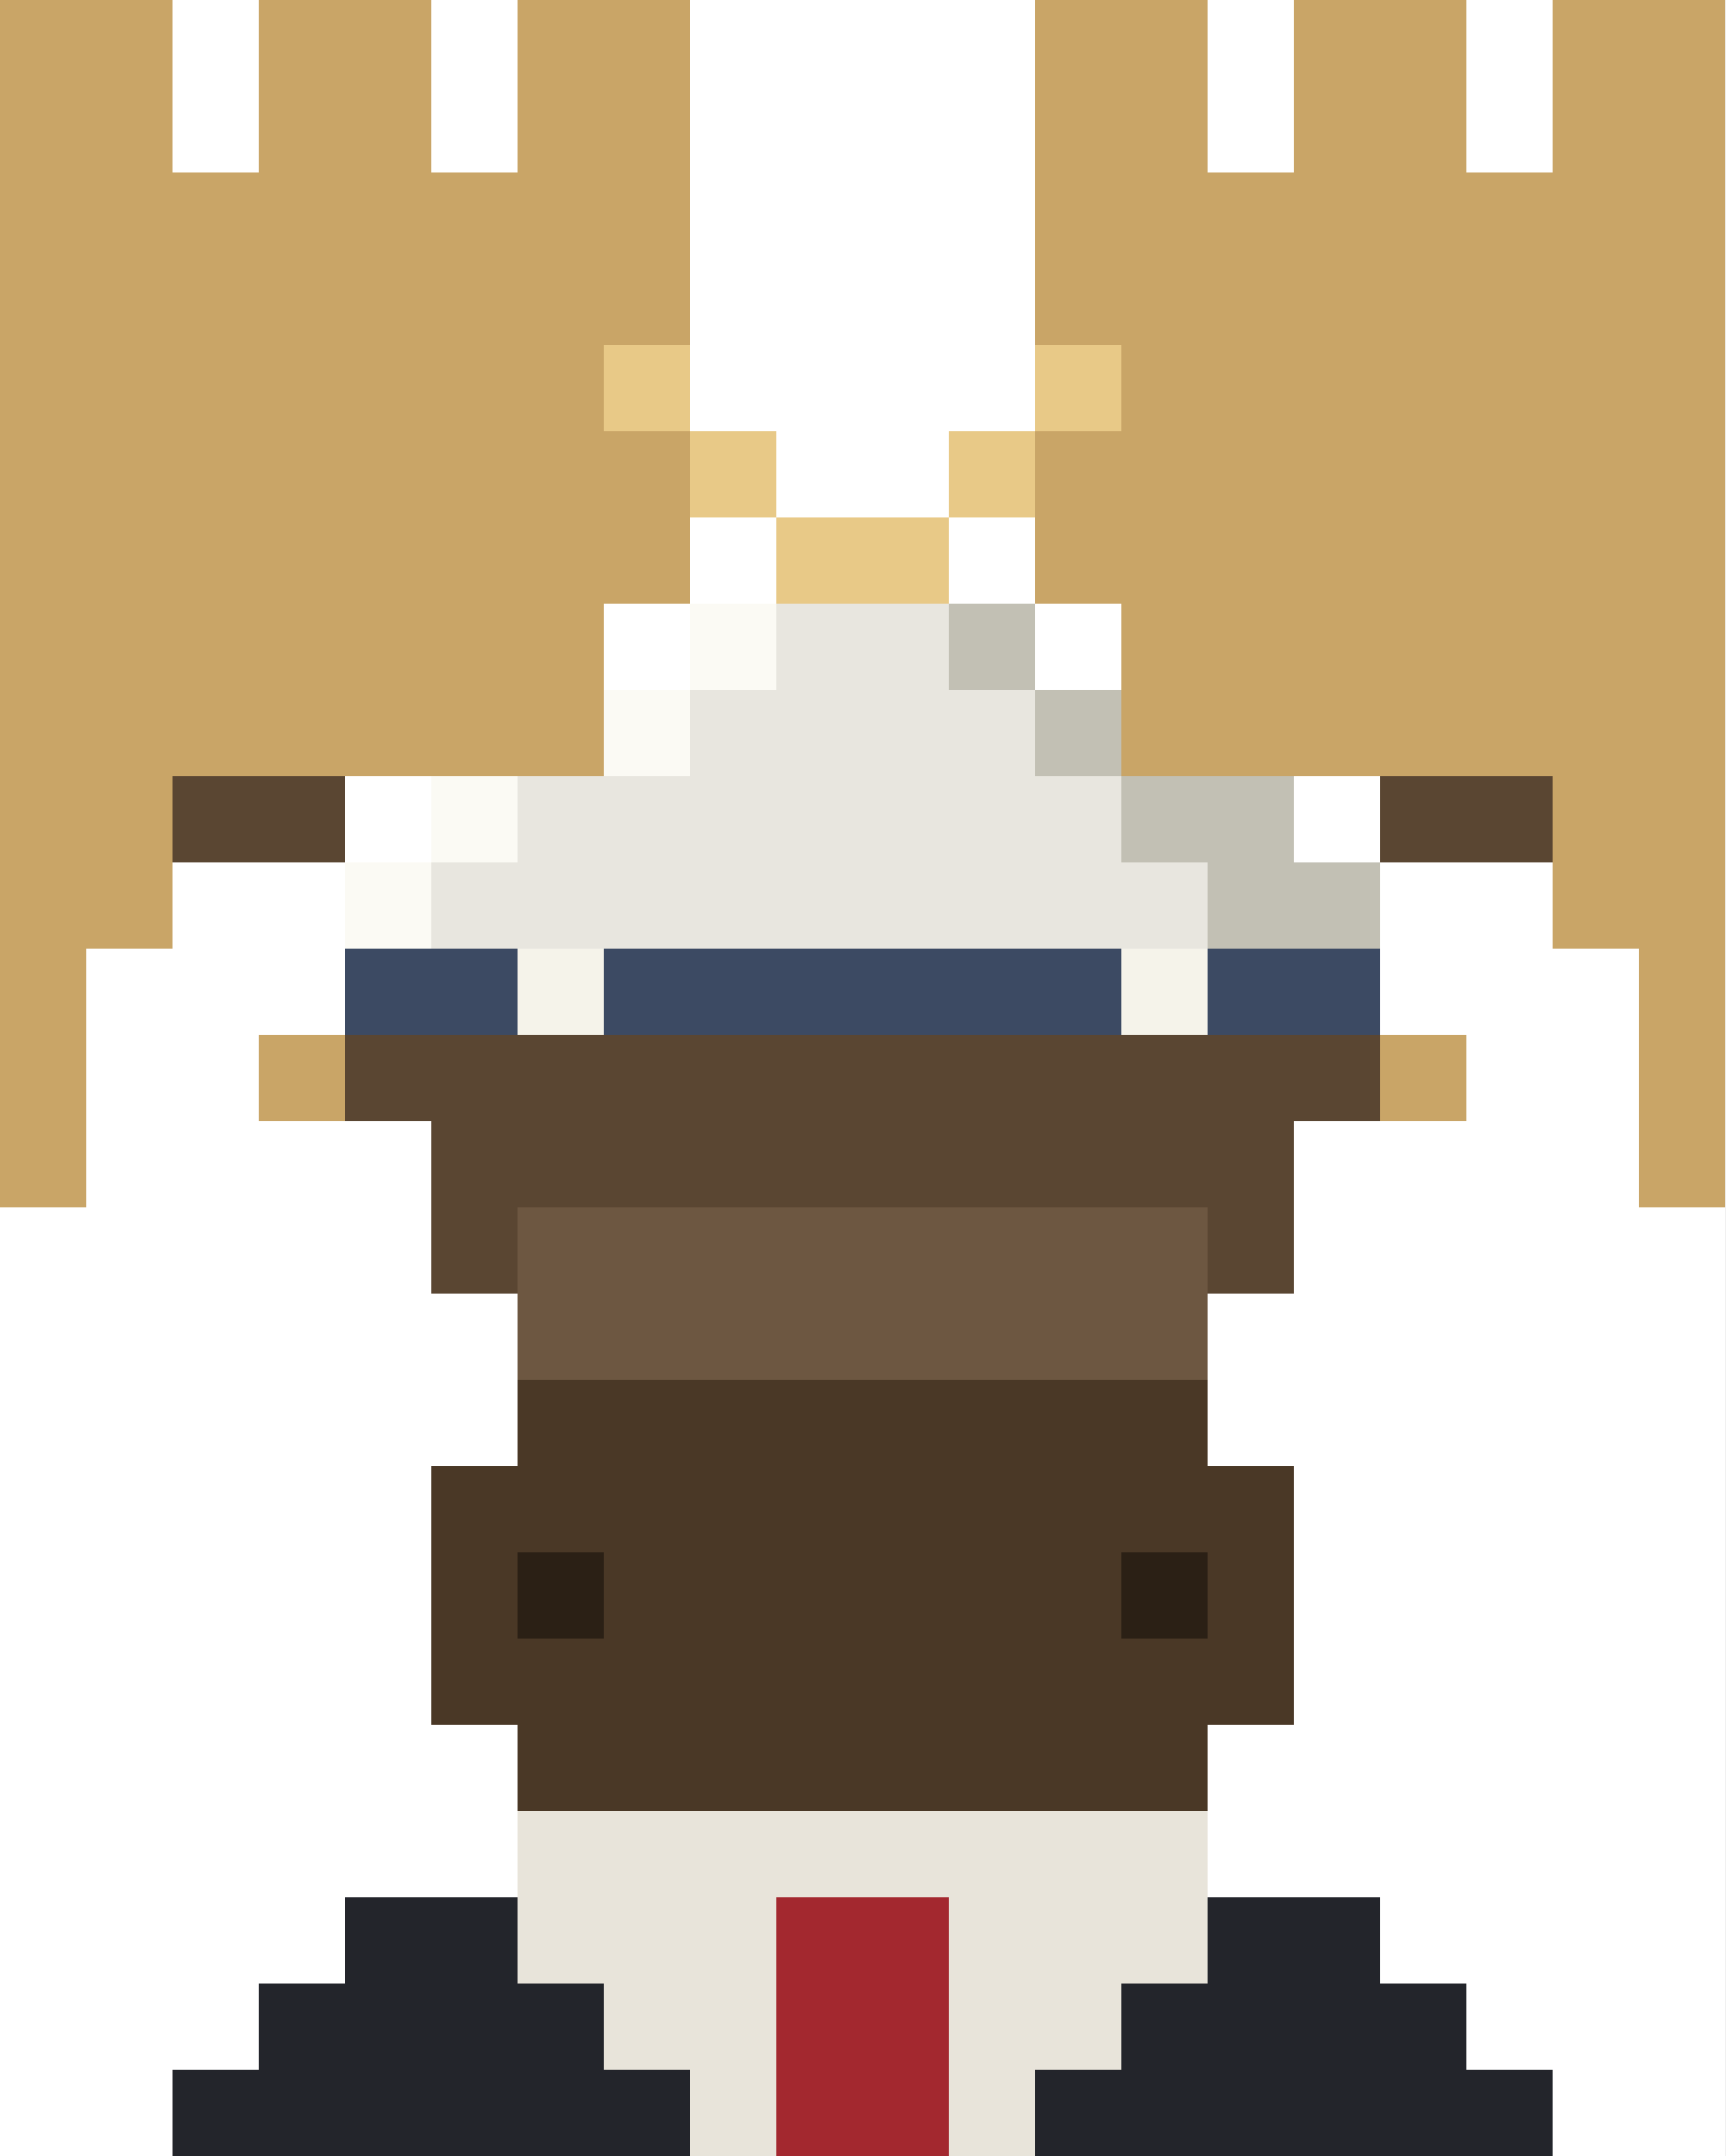
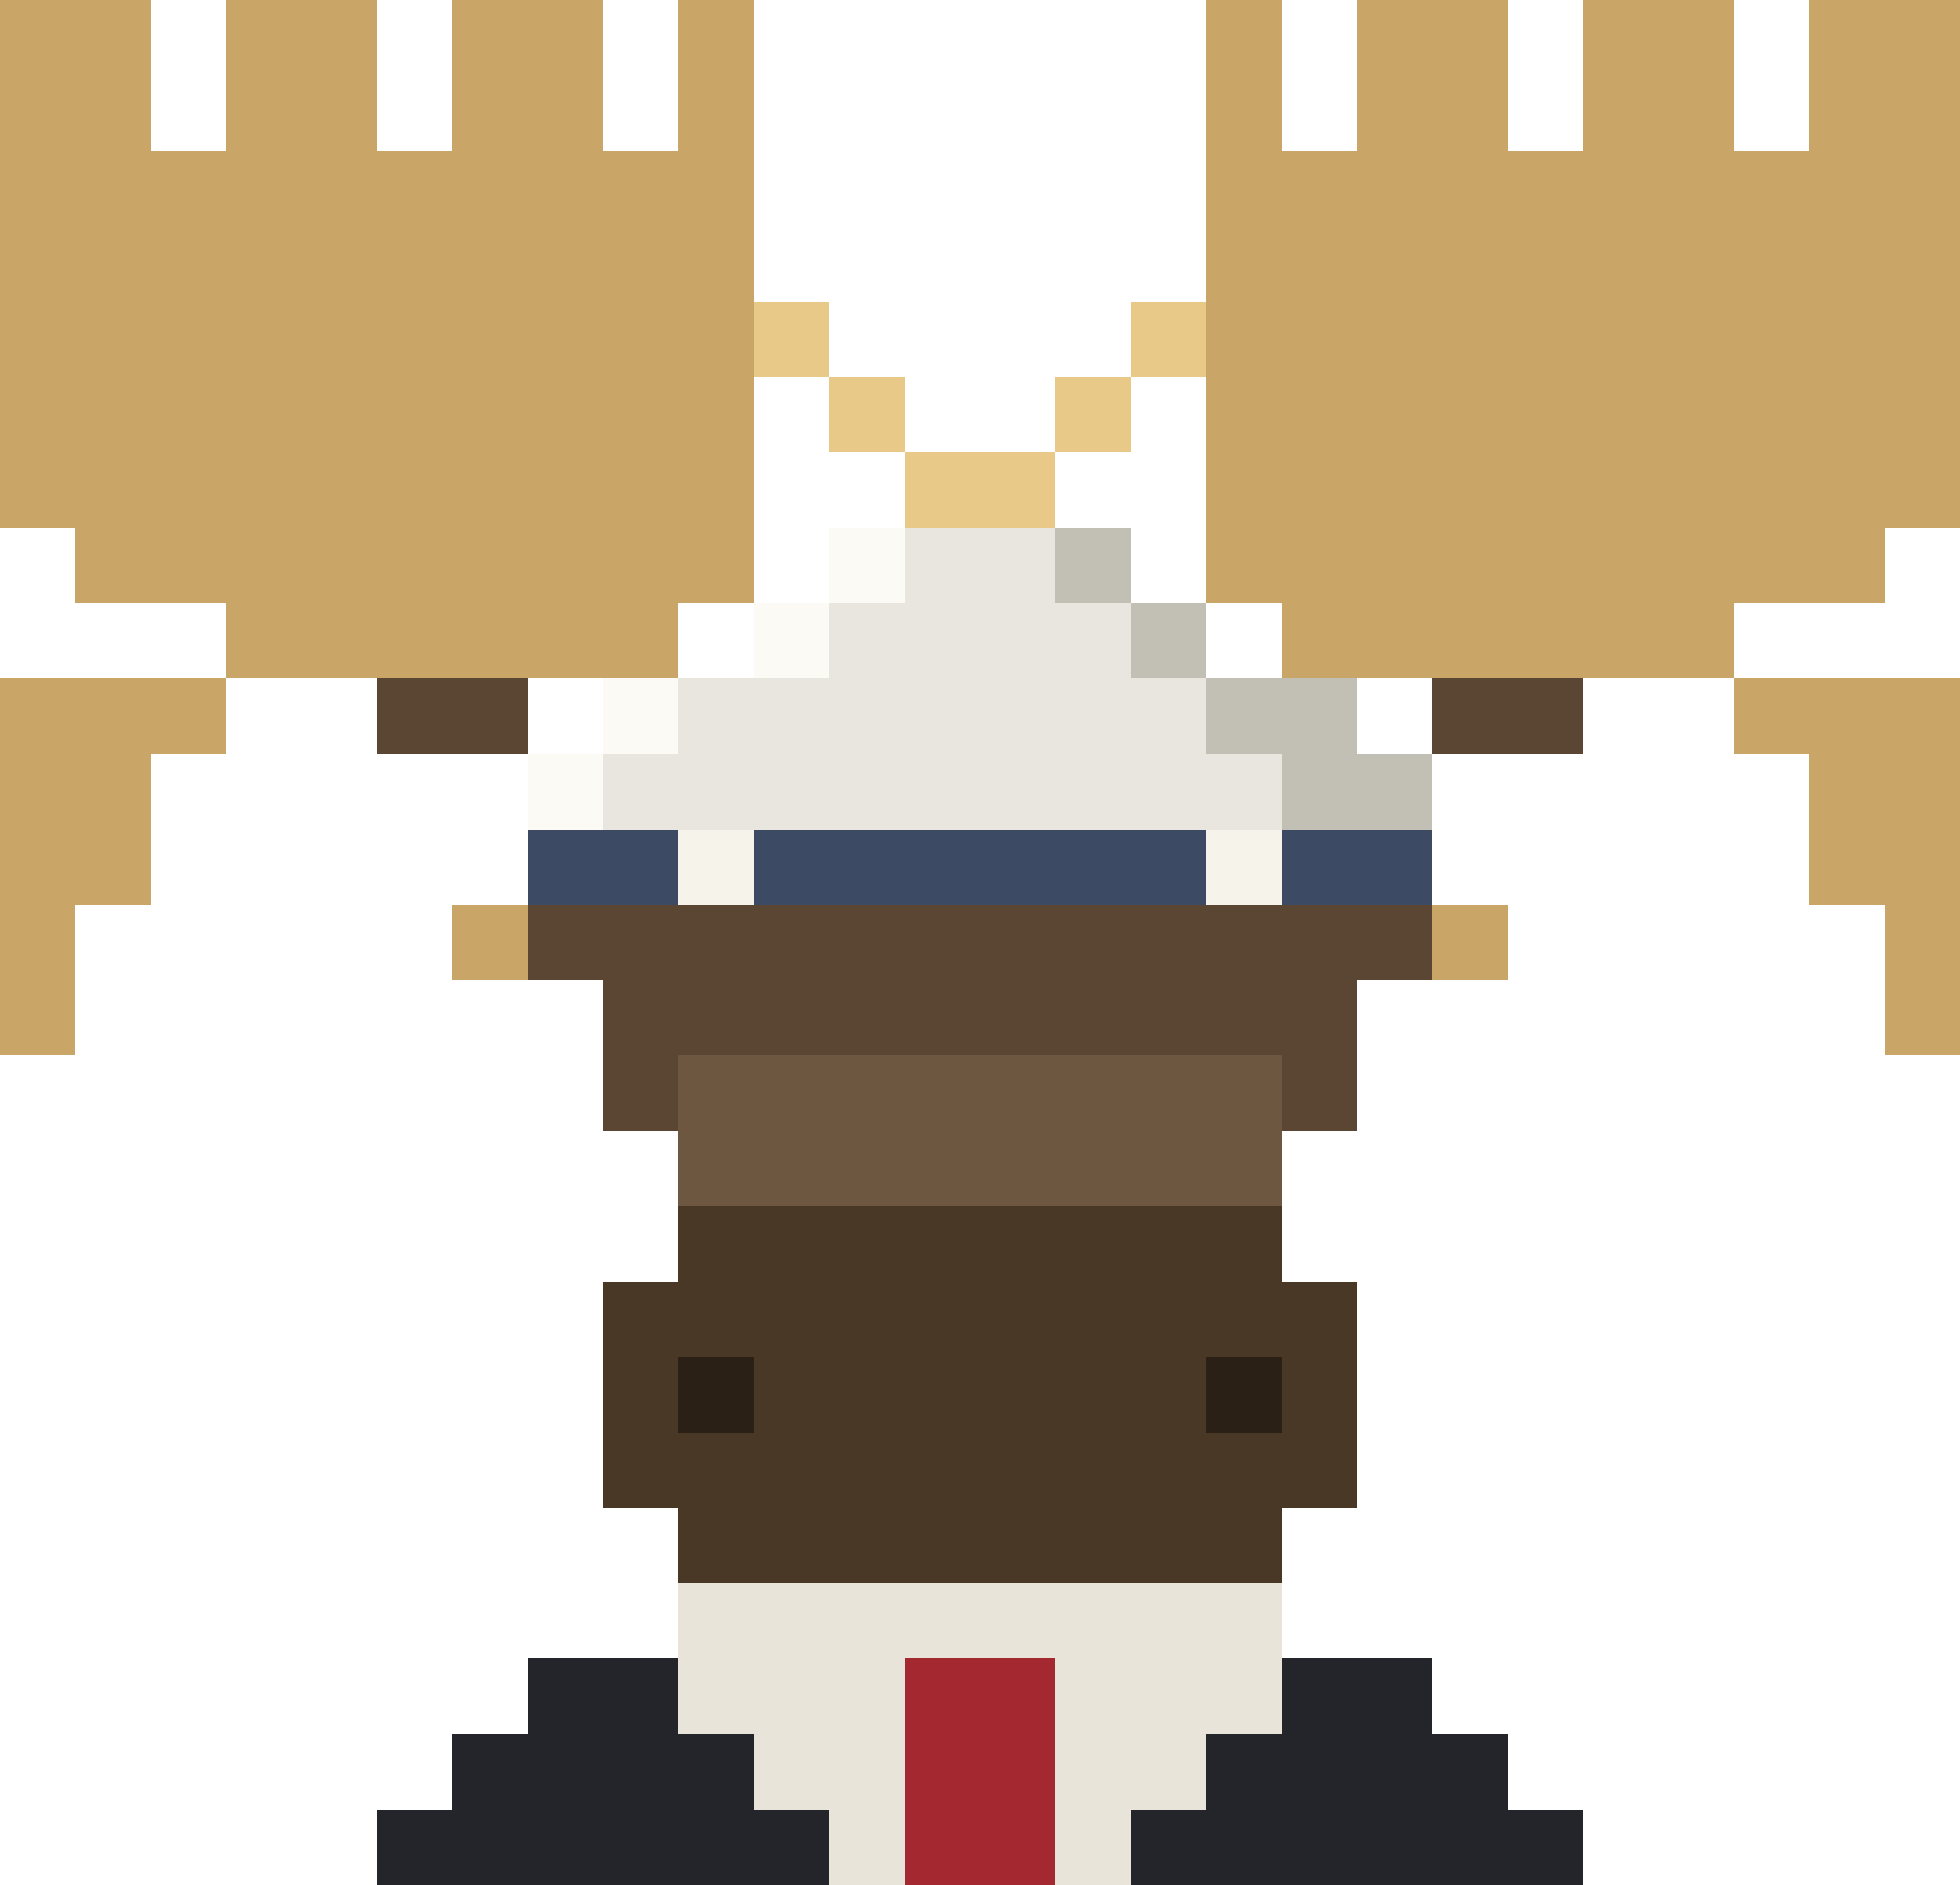
- <svg xmlns="http://www.w3.org/2000/svg" viewBox="0 0 480 600" shape-rendering="crispEdges">
-   <rect x="0" y="0" width="480" height="600" fill="#ffffff" opacity="1" />
-   <g transform="translate(0,72)" />
+ <svg xmlns="http://www.w3.org/2000/svg" viewBox="0 0 624 600" shape-rendering="crispEdges">
+   <rect x="0" y="0" width="624" height="600" fill="#ffffff" opacity="1" />
+   <g transform="translate(72,72)" />
  <rect x="0" y="0" width="24" height="24" fill="#C9A567" opacity="1" />
  <rect x="24" y="0" width="24" height="24" fill="#C9A567" opacity="1" />
  <rect x="72" y="0" width="24" height="24" fill="#C9A567" opacity="1" />
  <rect x="96" y="0" width="24" height="24" fill="#C9A567" opacity="1" />
  <rect x="144" y="0" width="24" height="24" fill="#C9A567" opacity="1" />
  <rect x="168" y="0" width="24" height="24" fill="#C9A567" opacity="1" />
-   <rect x="288" y="0" width="24" height="24" fill="#C9A567" opacity="1" />
-   <rect x="312" y="0" width="24" height="24" fill="#C9A567" opacity="1" />
-   <rect x="360" y="0" width="24" height="24" fill="#C9A567" opacity="1" />
+   <rect x="216" y="0" width="24" height="24" fill="#C9A567" opacity="1" />
  <rect x="384" y="0" width="24" height="24" fill="#C9A567" opacity="1" />
  <rect x="432" y="0" width="24" height="24" fill="#C9A567" opacity="1" />
  <rect x="456" y="0" width="24" height="24" fill="#C9A567" opacity="1" />
+   <rect x="504" y="0" width="24" height="24" fill="#C9A567" opacity="1" />
+   <rect x="528" y="0" width="24" height="24" fill="#C9A567" opacity="1" />
+   <rect x="576" y="0" width="24" height="24" fill="#C9A567" opacity="1" />
+   <rect x="600" y="0" width="24" height="24" fill="#C9A567" opacity="1" />
  <rect x="0" y="24" width="24" height="24" fill="#C9A567" opacity="1" />
  <rect x="24" y="24" width="24" height="24" fill="#C9A567" opacity="1" />
  <rect x="72" y="24" width="24" height="24" fill="#C9A567" opacity="1" />
  <rect x="96" y="24" width="24" height="24" fill="#C9A567" opacity="1" />
  <rect x="144" y="24" width="24" height="24" fill="#C9A567" opacity="1" />
  <rect x="168" y="24" width="24" height="24" fill="#C9A567" opacity="1" />
-   <rect x="288" y="24" width="24" height="24" fill="#C9A567" opacity="1" />
-   <rect x="312" y="24" width="24" height="24" fill="#C9A567" opacity="1" />
-   <rect x="360" y="24" width="24" height="24" fill="#C9A567" opacity="1" />
+   <rect x="216" y="24" width="24" height="24" fill="#C9A567" opacity="1" />
  <rect x="384" y="24" width="24" height="24" fill="#C9A567" opacity="1" />
  <rect x="432" y="24" width="24" height="24" fill="#C9A567" opacity="1" />
  <rect x="456" y="24" width="24" height="24" fill="#C9A567" opacity="1" />
+   <rect x="504" y="24" width="24" height="24" fill="#C9A567" opacity="1" />
+   <rect x="528" y="24" width="24" height="24" fill="#C9A567" opacity="1" />
+   <rect x="576" y="24" width="24" height="24" fill="#C9A567" opacity="1" />
+   <rect x="600" y="24" width="24" height="24" fill="#C9A567" opacity="1" />
  <rect x="0" y="48" width="24" height="24" fill="#C9A567" opacity="1" />
  <rect x="24" y="48" width="24" height="24" fill="#C9A567" opacity="1" />
  <rect x="48" y="48" width="24" height="24" fill="#C9A567" opacity="1" />
  <rect x="72" y="48" width="24" height="24" fill="#C9A567" opacity="1" />
  <rect x="96" y="48" width="24" height="24" fill="#C9A567" opacity="1" />
  <rect x="120" y="48" width="24" height="24" fill="#C9A567" opacity="1" />
  <rect x="144" y="48" width="24" height="24" fill="#C9A567" opacity="1" />
  <rect x="168" y="48" width="24" height="24" fill="#C9A567" opacity="1" />
-   <rect x="288" y="48" width="24" height="24" fill="#C9A567" opacity="1" />
-   <rect x="312" y="48" width="24" height="24" fill="#C9A567" opacity="1" />
-   <rect x="336" y="48" width="24" height="24" fill="#C9A567" opacity="1" />
-   <rect x="360" y="48" width="24" height="24" fill="#C9A567" opacity="1" />
+   <rect x="192" y="48" width="24" height="24" fill="#C9A567" opacity="1" />
+   <rect x="216" y="48" width="24" height="24" fill="#C9A567" opacity="1" />
  <rect x="384" y="48" width="24" height="24" fill="#C9A567" opacity="1" />
  <rect x="408" y="48" width="24" height="24" fill="#C9A567" opacity="1" />
  <rect x="432" y="48" width="24" height="24" fill="#C9A567" opacity="1" />
  <rect x="456" y="48" width="24" height="24" fill="#C9A567" opacity="1" />
+   <rect x="480" y="48" width="24" height="24" fill="#C9A567" opacity="1" />
+   <rect x="504" y="48" width="24" height="24" fill="#C9A567" opacity="1" />
+   <rect x="528" y="48" width="24" height="24" fill="#C9A567" opacity="1" />
+   <rect x="552" y="48" width="24" height="24" fill="#C9A567" opacity="1" />
+   <rect x="576" y="48" width="24" height="24" fill="#C9A567" opacity="1" />
+   <rect x="600" y="48" width="24" height="24" fill="#C9A567" opacity="1" />
  <rect x="0" y="72" width="24" height="24" fill="#C9A567" opacity="1" />
  <rect x="24" y="72" width="24" height="24" fill="#C9A567" opacity="1" />
  <rect x="48" y="72" width="24" height="24" fill="#C9A567" opacity="1" />
  <rect x="72" y="72" width="24" height="24" fill="#C9A567" opacity="1" />
  <rect x="96" y="72" width="24" height="24" fill="#C9A567" opacity="1" />
  <rect x="120" y="72" width="24" height="24" fill="#C9A567" opacity="1" />
  <rect x="144" y="72" width="24" height="24" fill="#C9A567" opacity="1" />
  <rect x="168" y="72" width="24" height="24" fill="#C9A567" opacity="1" />
-   <rect x="288" y="72" width="24" height="24" fill="#C9A567" opacity="1" />
-   <rect x="312" y="72" width="24" height="24" fill="#C9A567" opacity="1" />
-   <rect x="336" y="72" width="24" height="24" fill="#C9A567" opacity="1" />
-   <rect x="360" y="72" width="24" height="24" fill="#C9A567" opacity="1" />
+   <rect x="192" y="72" width="24" height="24" fill="#C9A567" opacity="1" />
+   <rect x="216" y="72" width="24" height="24" fill="#C9A567" opacity="1" />
  <rect x="384" y="72" width="24" height="24" fill="#C9A567" opacity="1" />
  <rect x="408" y="72" width="24" height="24" fill="#C9A567" opacity="1" />
  <rect x="432" y="72" width="24" height="24" fill="#C9A567" opacity="1" />
  <rect x="456" y="72" width="24" height="24" fill="#C9A567" opacity="1" />
+   <rect x="480" y="72" width="24" height="24" fill="#C9A567" opacity="1" />
+   <rect x="504" y="72" width="24" height="24" fill="#C9A567" opacity="1" />
+   <rect x="528" y="72" width="24" height="24" fill="#C9A567" opacity="1" />
+   <rect x="552" y="72" width="24" height="24" fill="#C9A567" opacity="1" />
+   <rect x="576" y="72" width="24" height="24" fill="#C9A567" opacity="1" />
+   <rect x="600" y="72" width="24" height="24" fill="#C9A567" opacity="1" />
  <rect x="0" y="96" width="24" height="24" fill="#C9A567" opacity="1" />
  <rect x="24" y="96" width="24" height="24" fill="#C9A567" opacity="1" />
  <rect x="48" y="96" width="24" height="24" fill="#C9A567" opacity="1" />
  <rect x="72" y="96" width="24" height="24" fill="#C9A567" opacity="1" />
  <rect x="96" y="96" width="24" height="24" fill="#C9A567" opacity="1" />
  <rect x="120" y="96" width="24" height="24" fill="#C9A567" opacity="1" />
  <rect x="144" y="96" width="24" height="24" fill="#C9A567" opacity="1" />
-   <rect x="168" y="96" width="24" height="24" fill="#E8C987" opacity="1" />
-   <rect x="288" y="96" width="24" height="24" fill="#E8C987" opacity="1" />
-   <rect x="312" y="96" width="24" height="24" fill="#C9A567" opacity="1" />
-   <rect x="336" y="96" width="24" height="24" fill="#C9A567" opacity="1" />
-   <rect x="360" y="96" width="24" height="24" fill="#C9A567" opacity="1" />
+   <rect x="168" y="96" width="24" height="24" fill="#C9A567" opacity="1" />
+   <rect x="192" y="96" width="24" height="24" fill="#C9A567" opacity="1" />
+   <rect x="216" y="96" width="24" height="24" fill="#C9A567" opacity="1" />
+   <rect x="240" y="96" width="24" height="24" fill="#E8C987" opacity="1" />
+   <rect x="360" y="96" width="24" height="24" fill="#E8C987" opacity="1" />
  <rect x="384" y="96" width="24" height="24" fill="#C9A567" opacity="1" />
  <rect x="408" y="96" width="24" height="24" fill="#C9A567" opacity="1" />
  <rect x="432" y="96" width="24" height="24" fill="#C9A567" opacity="1" />
  <rect x="456" y="96" width="24" height="24" fill="#C9A567" opacity="1" />
+   <rect x="480" y="96" width="24" height="24" fill="#C9A567" opacity="1" />
+   <rect x="504" y="96" width="24" height="24" fill="#C9A567" opacity="1" />
+   <rect x="528" y="96" width="24" height="24" fill="#C9A567" opacity="1" />
+   <rect x="552" y="96" width="24" height="24" fill="#C9A567" opacity="1" />
+   <rect x="576" y="96" width="24" height="24" fill="#C9A567" opacity="1" />
+   <rect x="600" y="96" width="24" height="24" fill="#C9A567" opacity="1" />
  <rect x="0" y="120" width="24" height="24" fill="#C9A567" opacity="1" />
  <rect x="24" y="120" width="24" height="24" fill="#C9A567" opacity="1" />
  <rect x="48" y="120" width="24" height="24" fill="#C9A567" opacity="1" />
  <rect x="72" y="120" width="24" height="24" fill="#C9A567" opacity="1" />
  <rect x="96" y="120" width="24" height="24" fill="#C9A567" opacity="1" />
  <rect x="120" y="120" width="24" height="24" fill="#C9A567" opacity="1" />
  <rect x="144" y="120" width="24" height="24" fill="#C9A567" opacity="1" />
  <rect x="168" y="120" width="24" height="24" fill="#C9A567" opacity="1" />
-   <rect x="192" y="120" width="24" height="24" fill="#E8C987" opacity="1" />
+   <rect x="192" y="120" width="24" height="24" fill="#C9A567" opacity="1" />
+   <rect x="216" y="120" width="24" height="24" fill="#C9A567" opacity="1" />
  <rect x="264" y="120" width="24" height="24" fill="#E8C987" opacity="1" />
-   <rect x="288" y="120" width="24" height="24" fill="#C9A567" opacity="1" />
-   <rect x="312" y="120" width="24" height="24" fill="#C9A567" opacity="1" />
-   <rect x="336" y="120" width="24" height="24" fill="#C9A567" opacity="1" />
-   <rect x="360" y="120" width="24" height="24" fill="#C9A567" opacity="1" />
+   <rect x="336" y="120" width="24" height="24" fill="#E8C987" opacity="1" />
  <rect x="384" y="120" width="24" height="24" fill="#C9A567" opacity="1" />
  <rect x="408" y="120" width="24" height="24" fill="#C9A567" opacity="1" />
  <rect x="432" y="120" width="24" height="24" fill="#C9A567" opacity="1" />
  <rect x="456" y="120" width="24" height="24" fill="#C9A567" opacity="1" />
+   <rect x="480" y="120" width="24" height="24" fill="#C9A567" opacity="1" />
+   <rect x="504" y="120" width="24" height="24" fill="#C9A567" opacity="1" />
+   <rect x="528" y="120" width="24" height="24" fill="#C9A567" opacity="1" />
+   <rect x="552" y="120" width="24" height="24" fill="#C9A567" opacity="1" />
+   <rect x="576" y="120" width="24" height="24" fill="#C9A567" opacity="1" />
+   <rect x="600" y="120" width="24" height="24" fill="#C9A567" opacity="1" />
  <rect x="0" y="144" width="24" height="24" fill="#C9A567" opacity="1" />
  <rect x="24" y="144" width="24" height="24" fill="#C9A567" opacity="1" />
  <rect x="48" y="144" width="24" height="24" fill="#C9A567" opacity="1" />
  <rect x="72" y="144" width="24" height="24" fill="#C9A567" opacity="1" />
  <rect x="96" y="144" width="24" height="24" fill="#C9A567" opacity="1" />
  <rect x="120" y="144" width="24" height="24" fill="#C9A567" opacity="1" />
  <rect x="144" y="144" width="24" height="24" fill="#C9A567" opacity="1" />
  <rect x="168" y="144" width="24" height="24" fill="#C9A567" opacity="1" />
-   <rect x="216" y="144" width="24" height="24" fill="#E8C987" opacity="1" />
-   <rect x="240" y="144" width="24" height="24" fill="#E8C987" opacity="1" />
-   <rect x="288" y="144" width="24" height="24" fill="#C9A567" opacity="1" />
-   <rect x="312" y="144" width="24" height="24" fill="#C9A567" opacity="1" />
-   <rect x="336" y="144" width="24" height="24" fill="#C9A567" opacity="1" />
-   <rect x="360" y="144" width="24" height="24" fill="#C9A567" opacity="1" />
+   <rect x="192" y="144" width="24" height="24" fill="#C9A567" opacity="1" />
+   <rect x="216" y="144" width="24" height="24" fill="#C9A567" opacity="1" />
+   <rect x="288" y="144" width="24" height="24" fill="#E8C987" opacity="1" />
+   <rect x="312" y="144" width="24" height="24" fill="#E8C987" opacity="1" />
  <rect x="384" y="144" width="24" height="24" fill="#C9A567" opacity="1" />
  <rect x="408" y="144" width="24" height="24" fill="#C9A567" opacity="1" />
  <rect x="432" y="144" width="24" height="24" fill="#C9A567" opacity="1" />
  <rect x="456" y="144" width="24" height="24" fill="#C9A567" opacity="1" />
-   <rect x="0" y="168" width="24" height="24" fill="#C9A567" opacity="1" />
+   <rect x="480" y="144" width="24" height="24" fill="#C9A567" opacity="1" />
+   <rect x="504" y="144" width="24" height="24" fill="#C9A567" opacity="1" />
+   <rect x="528" y="144" width="24" height="24" fill="#C9A567" opacity="1" />
+   <rect x="552" y="144" width="24" height="24" fill="#C9A567" opacity="1" />
+   <rect x="576" y="144" width="24" height="24" fill="#C9A567" opacity="1" />
+   <rect x="600" y="144" width="24" height="24" fill="#C9A567" opacity="1" />
  <rect x="24" y="168" width="24" height="24" fill="#C9A567" opacity="1" />
  <rect x="48" y="168" width="24" height="24" fill="#C9A567" opacity="1" />
  <rect x="72" y="168" width="24" height="24" fill="#C9A567" opacity="1" />
  <rect x="96" y="168" width="24" height="24" fill="#C9A567" opacity="1" />
  <rect x="120" y="168" width="24" height="24" fill="#C9A567" opacity="1" />
  <rect x="144" y="168" width="24" height="24" fill="#C9A567" opacity="1" />
-   <rect x="192" y="168" width="24" height="24" fill="#fbfaf4" opacity="1" />
-   <rect x="216" y="168" width="24" height="24" fill="#e8e6df" opacity="1" />
-   <rect x="240" y="168" width="24" height="24" fill="#e8e6df" opacity="1" />
-   <rect x="264" y="168" width="24" height="24" fill="#c2c0b4" opacity="1" />
-   <rect x="312" y="168" width="24" height="24" fill="#C9A567" opacity="1" />
-   <rect x="336" y="168" width="24" height="24" fill="#C9A567" opacity="1" />
-   <rect x="360" y="168" width="24" height="24" fill="#C9A567" opacity="1" />
+   <rect x="168" y="168" width="24" height="24" fill="#C9A567" opacity="1" />
+   <rect x="192" y="168" width="24" height="24" fill="#C9A567" opacity="1" />
+   <rect x="216" y="168" width="24" height="24" fill="#C9A567" opacity="1" />
+   <rect x="264" y="168" width="24" height="24" fill="#fbfaf4" opacity="1" />
+   <rect x="288" y="168" width="24" height="24" fill="#e8e6df" opacity="1" />
+   <rect x="312" y="168" width="24" height="24" fill="#e8e6df" opacity="1" />
+   <rect x="336" y="168" width="24" height="24" fill="#c2c0b4" opacity="1" />
  <rect x="384" y="168" width="24" height="24" fill="#C9A567" opacity="1" />
  <rect x="408" y="168" width="24" height="24" fill="#C9A567" opacity="1" />
  <rect x="432" y="168" width="24" height="24" fill="#C9A567" opacity="1" />
  <rect x="456" y="168" width="24" height="24" fill="#C9A567" opacity="1" />
-   <rect x="0" y="192" width="24" height="24" fill="#C9A567" opacity="1" />
-   <rect x="24" y="192" width="24" height="24" fill="#C9A567" opacity="1" />
-   <rect x="48" y="192" width="24" height="24" fill="#C9A567" opacity="1" />
+   <rect x="480" y="168" width="24" height="24" fill="#C9A567" opacity="1" />
+   <rect x="504" y="168" width="24" height="24" fill="#C9A567" opacity="1" />
+   <rect x="528" y="168" width="24" height="24" fill="#C9A567" opacity="1" />
+   <rect x="552" y="168" width="24" height="24" fill="#C9A567" opacity="1" />
+   <rect x="576" y="168" width="24" height="24" fill="#C9A567" opacity="1" />
  <rect x="72" y="192" width="24" height="24" fill="#C9A567" opacity="1" />
  <rect x="96" y="192" width="24" height="24" fill="#C9A567" opacity="1" />
  <rect x="120" y="192" width="24" height="24" fill="#C9A567" opacity="1" />
  <rect x="144" y="192" width="24" height="24" fill="#C9A567" opacity="1" />
-   <rect x="168" y="192" width="24" height="24" fill="#fbfaf4" opacity="1" />
-   <rect x="192" y="192" width="24" height="24" fill="#e8e6df" opacity="1" />
-   <rect x="216" y="192" width="24" height="24" fill="#e8e6df" opacity="1" />
-   <rect x="240" y="192" width="24" height="24" fill="#e8e6df" opacity="1" />
+   <rect x="168" y="192" width="24" height="24" fill="#C9A567" opacity="1" />
+   <rect x="192" y="192" width="24" height="24" fill="#C9A567" opacity="1" />
+   <rect x="240" y="192" width="24" height="24" fill="#fbfaf4" opacity="1" />
  <rect x="264" y="192" width="24" height="24" fill="#e8e6df" opacity="1" />
-   <rect x="288" y="192" width="24" height="24" fill="#c2c0b4" opacity="1" />
-   <rect x="312" y="192" width="24" height="24" fill="#C9A567" opacity="1" />
-   <rect x="336" y="192" width="24" height="24" fill="#C9A567" opacity="1" />
-   <rect x="360" y="192" width="24" height="24" fill="#C9A567" opacity="1" />
-   <rect x="384" y="192" width="24" height="24" fill="#C9A567" opacity="1" />
+   <rect x="288" y="192" width="24" height="24" fill="#e8e6df" opacity="1" />
+   <rect x="312" y="192" width="24" height="24" fill="#e8e6df" opacity="1" />
+   <rect x="336" y="192" width="24" height="24" fill="#e8e6df" opacity="1" />
+   <rect x="360" y="192" width="24" height="24" fill="#c2c0b4" opacity="1" />
  <rect x="408" y="192" width="24" height="24" fill="#C9A567" opacity="1" />
  <rect x="432" y="192" width="24" height="24" fill="#C9A567" opacity="1" />
  <rect x="456" y="192" width="24" height="24" fill="#C9A567" opacity="1" />
+   <rect x="480" y="192" width="24" height="24" fill="#C9A567" opacity="1" />
+   <rect x="504" y="192" width="24" height="24" fill="#C9A567" opacity="1" />
+   <rect x="528" y="192" width="24" height="24" fill="#C9A567" opacity="1" />
  <rect x="0" y="216" width="24" height="24" fill="#C9A567" opacity="1" />
  <rect x="24" y="216" width="24" height="24" fill="#C9A567" opacity="1" />
-   <rect x="48" y="216" width="24" height="24" fill="#5a4632" opacity="1" />
-   <rect x="72" y="216" width="24" height="24" fill="#5a4632" opacity="1" />
-   <rect x="120" y="216" width="24" height="24" fill="#fbfaf4" opacity="1" />
-   <rect x="144" y="216" width="24" height="24" fill="#e8e6df" opacity="1" />
-   <rect x="168" y="216" width="24" height="24" fill="#e8e6df" opacity="1" />
-   <rect x="192" y="216" width="24" height="24" fill="#e8e6df" opacity="1" />
+   <rect x="48" y="216" width="24" height="24" fill="#C9A567" opacity="1" />
+   <rect x="120" y="216" width="24" height="24" fill="#5a4632" opacity="1" />
+   <rect x="144" y="216" width="24" height="24" fill="#5a4632" opacity="1" />
+   <rect x="192" y="216" width="24" height="24" fill="#fbfaf4" opacity="1" />
  <rect x="216" y="216" width="24" height="24" fill="#e8e6df" opacity="1" />
  <rect x="240" y="216" width="24" height="24" fill="#e8e6df" opacity="1" />
  <rect x="264" y="216" width="24" height="24" fill="#e8e6df" opacity="1" />
  <rect x="288" y="216" width="24" height="24" fill="#e8e6df" opacity="1" />
-   <rect x="312" y="216" width="24" height="24" fill="#c2c0b4" opacity="1" />
-   <rect x="336" y="216" width="24" height="24" fill="#c2c0b4" opacity="1" />
-   <rect x="384" y="216" width="24" height="24" fill="#5a4632" opacity="1" />
-   <rect x="408" y="216" width="24" height="24" fill="#5a4632" opacity="1" />
-   <rect x="432" y="216" width="24" height="24" fill="#C9A567" opacity="1" />
-   <rect x="456" y="216" width="24" height="24" fill="#C9A567" opacity="1" />
+   <rect x="312" y="216" width="24" height="24" fill="#e8e6df" opacity="1" />
+   <rect x="336" y="216" width="24" height="24" fill="#e8e6df" opacity="1" />
+   <rect x="360" y="216" width="24" height="24" fill="#e8e6df" opacity="1" />
+   <rect x="384" y="216" width="24" height="24" fill="#c2c0b4" opacity="1" />
+   <rect x="408" y="216" width="24" height="24" fill="#c2c0b4" opacity="1" />
+   <rect x="456" y="216" width="24" height="24" fill="#5a4632" opacity="1" />
+   <rect x="480" y="216" width="24" height="24" fill="#5a4632" opacity="1" />
+   <rect x="552" y="216" width="24" height="24" fill="#C9A567" opacity="1" />
+   <rect x="576" y="216" width="24" height="24" fill="#C9A567" opacity="1" />
+   <rect x="600" y="216" width="24" height="24" fill="#C9A567" opacity="1" />
  <rect x="0" y="240" width="24" height="24" fill="#C9A567" opacity="1" />
  <rect x="24" y="240" width="24" height="24" fill="#C9A567" opacity="1" />
-   <rect x="96" y="240" width="24" height="24" fill="#fbfaf4" opacity="1" />
-   <rect x="120" y="240" width="24" height="24" fill="#e8e6df" opacity="1" />
-   <rect x="144" y="240" width="24" height="24" fill="#e8e6df" opacity="1" />
-   <rect x="168" y="240" width="24" height="24" fill="#e8e6df" opacity="1" />
+   <rect x="168" y="240" width="24" height="24" fill="#fbfaf4" opacity="1" />
  <rect x="192" y="240" width="24" height="24" fill="#e8e6df" opacity="1" />
  <rect x="216" y="240" width="24" height="24" fill="#e8e6df" opacity="1" />
  <rect x="240" y="240" width="24" height="24" fill="#e8e6df" opacity="1" />
  <rect x="264" y="240" width="24" height="24" fill="#e8e6df" opacity="1" />
  <rect x="288" y="240" width="24" height="24" fill="#e8e6df" opacity="1" />
  <rect x="312" y="240" width="24" height="24" fill="#e8e6df" opacity="1" />
-   <rect x="336" y="240" width="24" height="24" fill="#c2c0b4" opacity="1" />
-   <rect x="360" y="240" width="24" height="24" fill="#c2c0b4" opacity="1" />
-   <rect x="432" y="240" width="24" height="24" fill="#C9A567" opacity="1" />
-   <rect x="456" y="240" width="24" height="24" fill="#C9A567" opacity="1" />
+   <rect x="336" y="240" width="24" height="24" fill="#e8e6df" opacity="1" />
+   <rect x="360" y="240" width="24" height="24" fill="#e8e6df" opacity="1" />
+   <rect x="384" y="240" width="24" height="24" fill="#e8e6df" opacity="1" />
+   <rect x="408" y="240" width="24" height="24" fill="#c2c0b4" opacity="1" />
+   <rect x="432" y="240" width="24" height="24" fill="#c2c0b4" opacity="1" />
+   <rect x="576" y="240" width="24" height="24" fill="#C9A567" opacity="1" />
+   <rect x="600" y="240" width="24" height="24" fill="#C9A567" opacity="1" />
  <rect x="0" y="264" width="24" height="24" fill="#C9A567" opacity="1" />
-   <rect x="96" y="264" width="24" height="24" fill="#3c4a63" opacity="1" />
-   <rect x="120" y="264" width="24" height="24" fill="#3c4a63" opacity="1" />
-   <rect x="144" y="264" width="24" height="24" fill="#f5f3ea" opacity="1" />
+   <rect x="24" y="264" width="24" height="24" fill="#C9A567" opacity="1" />
  <rect x="168" y="264" width="24" height="24" fill="#3c4a63" opacity="1" />
  <rect x="192" y="264" width="24" height="24" fill="#3c4a63" opacity="1" />
-   <rect x="216" y="264" width="24" height="24" fill="#3c4a63" opacity="1" />
+   <rect x="216" y="264" width="24" height="24" fill="#f5f3ea" opacity="1" />
  <rect x="240" y="264" width="24" height="24" fill="#3c4a63" opacity="1" />
  <rect x="264" y="264" width="24" height="24" fill="#3c4a63" opacity="1" />
  <rect x="288" y="264" width="24" height="24" fill="#3c4a63" opacity="1" />
-   <rect x="312" y="264" width="24" height="24" fill="#f5f3ea" opacity="1" />
+   <rect x="312" y="264" width="24" height="24" fill="#3c4a63" opacity="1" />
  <rect x="336" y="264" width="24" height="24" fill="#3c4a63" opacity="1" />
  <rect x="360" y="264" width="24" height="24" fill="#3c4a63" opacity="1" />
-   <rect x="456" y="264" width="24" height="24" fill="#C9A567" opacity="1" />
+   <rect x="384" y="264" width="24" height="24" fill="#f5f3ea" opacity="1" />
+   <rect x="408" y="264" width="24" height="24" fill="#3c4a63" opacity="1" />
+   <rect x="432" y="264" width="24" height="24" fill="#3c4a63" opacity="1" />
+   <rect x="576" y="264" width="24" height="24" fill="#C9A567" opacity="1" />
+   <rect x="600" y="264" width="24" height="24" fill="#C9A567" opacity="1" />
  <rect x="0" y="288" width="24" height="24" fill="#C9A567" opacity="1" />
-   <rect x="72" y="288" width="24" height="24" fill="#C9A567" opacity="1" />
-   <rect x="96" y="288" width="24" height="24" fill="#5a4632" opacity="1" />
-   <rect x="120" y="288" width="24" height="24" fill="#5a4632" opacity="1" />
-   <rect x="144" y="288" width="24" height="24" fill="#5a4632" opacity="1" />
+   <rect x="144" y="288" width="24" height="24" fill="#C9A567" opacity="1" />
  <rect x="168" y="288" width="24" height="24" fill="#5a4632" opacity="1" />
  <rect x="192" y="288" width="24" height="24" fill="#5a4632" opacity="1" />
  <rect x="216" y="288" width="24" height="24" fill="#5a4632" opacity="1" />
  <rect x="240" y="288" width="24" height="24" fill="#5a4632" opacity="1" />
  <rect x="264" y="288" width="24" height="24" fill="#5a4632" opacity="1" />
  <rect x="288" y="288" width="24" height="24" fill="#5a4632" opacity="1" />
  <rect x="312" y="288" width="24" height="24" fill="#5a4632" opacity="1" />
  <rect x="336" y="288" width="24" height="24" fill="#5a4632" opacity="1" />
  <rect x="360" y="288" width="24" height="24" fill="#5a4632" opacity="1" />
-   <rect x="384" y="288" width="24" height="24" fill="#C9A567" opacity="1" />
+   <rect x="384" y="288" width="24" height="24" fill="#5a4632" opacity="1" />
+   <rect x="408" y="288" width="24" height="24" fill="#5a4632" opacity="1" />
+   <rect x="432" y="288" width="24" height="24" fill="#5a4632" opacity="1" />
  <rect x="456" y="288" width="24" height="24" fill="#C9A567" opacity="1" />
+   <rect x="600" y="288" width="24" height="24" fill="#C9A567" opacity="1" />
  <rect x="0" y="312" width="24" height="24" fill="#C9A567" opacity="1" />
-   <rect x="120" y="312" width="24" height="24" fill="#5a4632" opacity="1" />
-   <rect x="144" y="312" width="24" height="24" fill="#5a4632" opacity="1" />
-   <rect x="168" y="312" width="24" height="24" fill="#5a4632" opacity="1" />
  <rect x="192" y="312" width="24" height="24" fill="#5a4632" opacity="1" />
  <rect x="216" y="312" width="24" height="24" fill="#5a4632" opacity="1" />
  <rect x="240" y="312" width="24" height="24" fill="#5a4632" opacity="1" />
  <rect x="264" y="312" width="24" height="24" fill="#5a4632" opacity="1" />
  <rect x="288" y="312" width="24" height="24" fill="#5a4632" opacity="1" />
  <rect x="312" y="312" width="24" height="24" fill="#5a4632" opacity="1" />
  <rect x="336" y="312" width="24" height="24" fill="#5a4632" opacity="1" />
-   <rect x="456" y="312" width="24" height="24" fill="#C9A567" opacity="1" />
-   <rect x="120" y="336" width="24" height="24" fill="#5a4632" opacity="1" />
-   <rect x="144" y="336" width="24" height="24" fill="#6d5741" opacity="1" />
-   <rect x="168" y="336" width="24" height="24" fill="#6d5741" opacity="1" />
-   <rect x="192" y="336" width="24" height="24" fill="#6d5741" opacity="1" />
+   <rect x="360" y="312" width="24" height="24" fill="#5a4632" opacity="1" />
+   <rect x="384" y="312" width="24" height="24" fill="#5a4632" opacity="1" />
+   <rect x="408" y="312" width="24" height="24" fill="#5a4632" opacity="1" />
+   <rect x="600" y="312" width="24" height="24" fill="#C9A567" opacity="1" />
+   <rect x="192" y="336" width="24" height="24" fill="#5a4632" opacity="1" />
  <rect x="216" y="336" width="24" height="24" fill="#6d5741" opacity="1" />
  <rect x="240" y="336" width="24" height="24" fill="#6d5741" opacity="1" />
  <rect x="264" y="336" width="24" height="24" fill="#6d5741" opacity="1" />
  <rect x="288" y="336" width="24" height="24" fill="#6d5741" opacity="1" />
  <rect x="312" y="336" width="24" height="24" fill="#6d5741" opacity="1" />
-   <rect x="336" y="336" width="24" height="24" fill="#5a4632" opacity="1" />
-   <rect x="144" y="360" width="24" height="24" fill="#6d5741" opacity="1" />
-   <rect x="168" y="360" width="24" height="24" fill="#6d5741" opacity="1" />
-   <rect x="192" y="360" width="24" height="24" fill="#6d5741" opacity="1" />
+   <rect x="336" y="336" width="24" height="24" fill="#6d5741" opacity="1" />
+   <rect x="360" y="336" width="24" height="24" fill="#6d5741" opacity="1" />
+   <rect x="384" y="336" width="24" height="24" fill="#6d5741" opacity="1" />
+   <rect x="408" y="336" width="24" height="24" fill="#5a4632" opacity="1" />
  <rect x="216" y="360" width="24" height="24" fill="#6d5741" opacity="1" />
  <rect x="240" y="360" width="24" height="24" fill="#6d5741" opacity="1" />
  <rect x="264" y="360" width="24" height="24" fill="#6d5741" opacity="1" />
  <rect x="288" y="360" width="24" height="24" fill="#6d5741" opacity="1" />
  <rect x="312" y="360" width="24" height="24" fill="#6d5741" opacity="1" />
-   <rect x="144" y="384" width="24" height="24" fill="#4a3826" opacity="1" />
-   <rect x="168" y="384" width="24" height="24" fill="#4a3826" opacity="1" />
-   <rect x="192" y="384" width="24" height="24" fill="#4a3826" opacity="1" />
+   <rect x="336" y="360" width="24" height="24" fill="#6d5741" opacity="1" />
+   <rect x="360" y="360" width="24" height="24" fill="#6d5741" opacity="1" />
+   <rect x="384" y="360" width="24" height="24" fill="#6d5741" opacity="1" />
  <rect x="216" y="384" width="24" height="24" fill="#4a3826" opacity="1" />
  <rect x="240" y="384" width="24" height="24" fill="#4a3826" opacity="1" />
  <rect x="264" y="384" width="24" height="24" fill="#4a3826" opacity="1" />
  <rect x="288" y="384" width="24" height="24" fill="#4a3826" opacity="1" />
  <rect x="312" y="384" width="24" height="24" fill="#4a3826" opacity="1" />
-   <rect x="120" y="408" width="24" height="24" fill="#4a3826" opacity="1" />
-   <rect x="144" y="408" width="24" height="24" fill="#4a3826" opacity="1" />
-   <rect x="168" y="408" width="24" height="24" fill="#4a3826" opacity="1" />
+   <rect x="336" y="384" width="24" height="24" fill="#4a3826" opacity="1" />
+   <rect x="360" y="384" width="24" height="24" fill="#4a3826" opacity="1" />
+   <rect x="384" y="384" width="24" height="24" fill="#4a3826" opacity="1" />
  <rect x="192" y="408" width="24" height="24" fill="#4a3826" opacity="1" />
  <rect x="216" y="408" width="24" height="24" fill="#4a3826" opacity="1" />
  <rect x="240" y="408" width="24" height="24" fill="#4a3826" opacity="1" />
  <rect x="264" y="408" width="24" height="24" fill="#4a3826" opacity="1" />
  <rect x="288" y="408" width="24" height="24" fill="#4a3826" opacity="1" />
  <rect x="312" y="408" width="24" height="24" fill="#4a3826" opacity="1" />
  <rect x="336" y="408" width="24" height="24" fill="#4a3826" opacity="1" />
-   <rect x="120" y="432" width="24" height="24" fill="#4a3826" opacity="1" />
-   <rect x="144" y="432" width="24" height="24" fill="#2b2015" opacity="1" />
-   <rect x="168" y="432" width="24" height="24" fill="#4a3826" opacity="1" />
+   <rect x="360" y="408" width="24" height="24" fill="#4a3826" opacity="1" />
+   <rect x="384" y="408" width="24" height="24" fill="#4a3826" opacity="1" />
+   <rect x="408" y="408" width="24" height="24" fill="#4a3826" opacity="1" />
  <rect x="192" y="432" width="24" height="24" fill="#4a3826" opacity="1" />
-   <rect x="216" y="432" width="24" height="24" fill="#4a3826" opacity="1" />
+   <rect x="216" y="432" width="24" height="24" fill="#2b2015" opacity="1" />
  <rect x="240" y="432" width="24" height="24" fill="#4a3826" opacity="1" />
  <rect x="264" y="432" width="24" height="24" fill="#4a3826" opacity="1" />
  <rect x="288" y="432" width="24" height="24" fill="#4a3826" opacity="1" />
-   <rect x="312" y="432" width="24" height="24" fill="#2b2015" opacity="1" />
+   <rect x="312" y="432" width="24" height="24" fill="#4a3826" opacity="1" />
  <rect x="336" y="432" width="24" height="24" fill="#4a3826" opacity="1" />
-   <rect x="120" y="456" width="24" height="24" fill="#4a3826" opacity="1" />
-   <rect x="144" y="456" width="24" height="24" fill="#4a3826" opacity="1" />
-   <rect x="168" y="456" width="24" height="24" fill="#4a3826" opacity="1" />
+   <rect x="360" y="432" width="24" height="24" fill="#4a3826" opacity="1" />
+   <rect x="384" y="432" width="24" height="24" fill="#2b2015" opacity="1" />
+   <rect x="408" y="432" width="24" height="24" fill="#4a3826" opacity="1" />
  <rect x="192" y="456" width="24" height="24" fill="#4a3826" opacity="1" />
  <rect x="216" y="456" width="24" height="24" fill="#4a3826" opacity="1" />
  <rect x="240" y="456" width="24" height="24" fill="#4a3826" opacity="1" />
  <rect x="264" y="456" width="24" height="24" fill="#4a3826" opacity="1" />
  <rect x="288" y="456" width="24" height="24" fill="#4a3826" opacity="1" />
  <rect x="312" y="456" width="24" height="24" fill="#4a3826" opacity="1" />
  <rect x="336" y="456" width="24" height="24" fill="#4a3826" opacity="1" />
-   <rect x="144" y="480" width="24" height="24" fill="#4a3826" opacity="1" />
-   <rect x="168" y="480" width="24" height="24" fill="#4a3826" opacity="1" />
-   <rect x="192" y="480" width="24" height="24" fill="#4a3826" opacity="1" />
+   <rect x="360" y="456" width="24" height="24" fill="#4a3826" opacity="1" />
+   <rect x="384" y="456" width="24" height="24" fill="#4a3826" opacity="1" />
+   <rect x="408" y="456" width="24" height="24" fill="#4a3826" opacity="1" />
  <rect x="216" y="480" width="24" height="24" fill="#4a3826" opacity="1" />
  <rect x="240" y="480" width="24" height="24" fill="#4a3826" opacity="1" />
  <rect x="264" y="480" width="24" height="24" fill="#4a3826" opacity="1" />
  <rect x="288" y="480" width="24" height="24" fill="#4a3826" opacity="1" />
  <rect x="312" y="480" width="24" height="24" fill="#4a3826" opacity="1" />
-   <rect x="144" y="504" width="24" height="24" fill="#e8e4da" opacity="1" />
-   <rect x="168" y="504" width="24" height="24" fill="#e8e4da" opacity="1" />
-   <rect x="192" y="504" width="24" height="24" fill="#e8e4da" opacity="1" />
+   <rect x="336" y="480" width="24" height="24" fill="#4a3826" opacity="1" />
+   <rect x="360" y="480" width="24" height="24" fill="#4a3826" opacity="1" />
+   <rect x="384" y="480" width="24" height="24" fill="#4a3826" opacity="1" />
  <rect x="216" y="504" width="24" height="24" fill="#e8e4da" opacity="1" />
  <rect x="240" y="504" width="24" height="24" fill="#e8e4da" opacity="1" />
  <rect x="264" y="504" width="24" height="24" fill="#e8e4da" opacity="1" />
  <rect x="288" y="504" width="24" height="24" fill="#e8e4da" opacity="1" />
  <rect x="312" y="504" width="24" height="24" fill="#e8e4da" opacity="1" />
-   <rect x="96" y="528" width="24" height="24" fill="#23252b" opacity="1" />
-   <rect x="120" y="528" width="24" height="24" fill="#23252b" opacity="1" />
-   <rect x="144" y="528" width="24" height="24" fill="#e8e4da" opacity="1" />
-   <rect x="168" y="528" width="24" height="24" fill="#e8e4da" opacity="1" />
-   <rect x="192" y="528" width="24" height="24" fill="#e8e4da" opacity="1" />
-   <rect x="216" y="528" width="24" height="24" fill="#a3282f" opacity="1" />
-   <rect x="240" y="528" width="24" height="24" fill="#a3282f" opacity="1" />
+   <rect x="336" y="504" width="24" height="24" fill="#e8e4da" opacity="1" />
+   <rect x="360" y="504" width="24" height="24" fill="#e8e4da" opacity="1" />
+   <rect x="384" y="504" width="24" height="24" fill="#e8e4da" opacity="1" />
+   <rect x="168" y="528" width="24" height="24" fill="#23252b" opacity="1" />
+   <rect x="192" y="528" width="24" height="24" fill="#23252b" opacity="1" />
+   <rect x="216" y="528" width="24" height="24" fill="#e8e4da" opacity="1" />
+   <rect x="240" y="528" width="24" height="24" fill="#e8e4da" opacity="1" />
  <rect x="264" y="528" width="24" height="24" fill="#e8e4da" opacity="1" />
-   <rect x="288" y="528" width="24" height="24" fill="#e8e4da" opacity="1" />
-   <rect x="312" y="528" width="24" height="24" fill="#e8e4da" opacity="1" />
-   <rect x="336" y="528" width="24" height="24" fill="#23252b" opacity="1" />
-   <rect x="360" y="528" width="24" height="24" fill="#23252b" opacity="1" />
-   <rect x="72" y="552" width="24" height="24" fill="#23252b" opacity="1" />
-   <rect x="96" y="552" width="24" height="24" fill="#23252b" opacity="1" />
-   <rect x="120" y="552" width="24" height="24" fill="#23252b" opacity="1" />
+   <rect x="288" y="528" width="24" height="24" fill="#a3282f" opacity="1" />
+   <rect x="312" y="528" width="24" height="24" fill="#a3282f" opacity="1" />
+   <rect x="336" y="528" width="24" height="24" fill="#e8e4da" opacity="1" />
+   <rect x="360" y="528" width="24" height="24" fill="#e8e4da" opacity="1" />
+   <rect x="384" y="528" width="24" height="24" fill="#e8e4da" opacity="1" />
+   <rect x="408" y="528" width="24" height="24" fill="#23252b" opacity="1" />
+   <rect x="432" y="528" width="24" height="24" fill="#23252b" opacity="1" />
  <rect x="144" y="552" width="24" height="24" fill="#23252b" opacity="1" />
-   <rect x="168" y="552" width="24" height="24" fill="#e8e4da" opacity="1" />
-   <rect x="192" y="552" width="24" height="24" fill="#e8e4da" opacity="1" />
-   <rect x="216" y="552" width="24" height="24" fill="#a3282f" opacity="1" />
-   <rect x="240" y="552" width="24" height="24" fill="#a3282f" opacity="1" />
+   <rect x="168" y="552" width="24" height="24" fill="#23252b" opacity="1" />
+   <rect x="192" y="552" width="24" height="24" fill="#23252b" opacity="1" />
+   <rect x="216" y="552" width="24" height="24" fill="#23252b" opacity="1" />
+   <rect x="240" y="552" width="24" height="24" fill="#e8e4da" opacity="1" />
  <rect x="264" y="552" width="24" height="24" fill="#e8e4da" opacity="1" />
-   <rect x="288" y="552" width="24" height="24" fill="#e8e4da" opacity="1" />
-   <rect x="312" y="552" width="24" height="24" fill="#23252b" opacity="1" />
-   <rect x="336" y="552" width="24" height="24" fill="#23252b" opacity="1" />
-   <rect x="360" y="552" width="24" height="24" fill="#23252b" opacity="1" />
+   <rect x="288" y="552" width="24" height="24" fill="#a3282f" opacity="1" />
+   <rect x="312" y="552" width="24" height="24" fill="#a3282f" opacity="1" />
+   <rect x="336" y="552" width="24" height="24" fill="#e8e4da" opacity="1" />
+   <rect x="360" y="552" width="24" height="24" fill="#e8e4da" opacity="1" />
  <rect x="384" y="552" width="24" height="24" fill="#23252b" opacity="1" />
-   <rect x="48" y="576" width="24" height="24" fill="#23252b" opacity="1" />
-   <rect x="72" y="576" width="24" height="24" fill="#23252b" opacity="1" />
-   <rect x="96" y="576" width="24" height="24" fill="#23252b" opacity="1" />
+   <rect x="408" y="552" width="24" height="24" fill="#23252b" opacity="1" />
+   <rect x="432" y="552" width="24" height="24" fill="#23252b" opacity="1" />
+   <rect x="456" y="552" width="24" height="24" fill="#23252b" opacity="1" />
  <rect x="120" y="576" width="24" height="24" fill="#23252b" opacity="1" />
  <rect x="144" y="576" width="24" height="24" fill="#23252b" opacity="1" />
  <rect x="168" y="576" width="24" height="24" fill="#23252b" opacity="1" />
-   <rect x="192" y="576" width="24" height="24" fill="#e8e4da" opacity="1" />
-   <rect x="216" y="576" width="24" height="24" fill="#a3282f" opacity="1" />
-   <rect x="240" y="576" width="24" height="24" fill="#a3282f" opacity="1" />
+   <rect x="192" y="576" width="24" height="24" fill="#23252b" opacity="1" />
+   <rect x="216" y="576" width="24" height="24" fill="#23252b" opacity="1" />
+   <rect x="240" y="576" width="24" height="24" fill="#23252b" opacity="1" />
  <rect x="264" y="576" width="24" height="24" fill="#e8e4da" opacity="1" />
-   <rect x="288" y="576" width="24" height="24" fill="#23252b" opacity="1" />
-   <rect x="312" y="576" width="24" height="24" fill="#23252b" opacity="1" />
-   <rect x="336" y="576" width="24" height="24" fill="#23252b" opacity="1" />
+   <rect x="288" y="576" width="24" height="24" fill="#a3282f" opacity="1" />
+   <rect x="312" y="576" width="24" height="24" fill="#a3282f" opacity="1" />
+   <rect x="336" y="576" width="24" height="24" fill="#e8e4da" opacity="1" />
  <rect x="360" y="576" width="24" height="24" fill="#23252b" opacity="1" />
  <rect x="384" y="576" width="24" height="24" fill="#23252b" opacity="1" />
  <rect x="408" y="576" width="24" height="24" fill="#23252b" opacity="1" />
-   <g transform="translate(0,72)" />
+   <rect x="432" y="576" width="24" height="24" fill="#23252b" opacity="1" />
+   <rect x="456" y="576" width="24" height="24" fill="#23252b" opacity="1" />
+   <rect x="480" y="576" width="24" height="24" fill="#23252b" opacity="1" />
+   <g transform="translate(72,72)" />
</svg>
